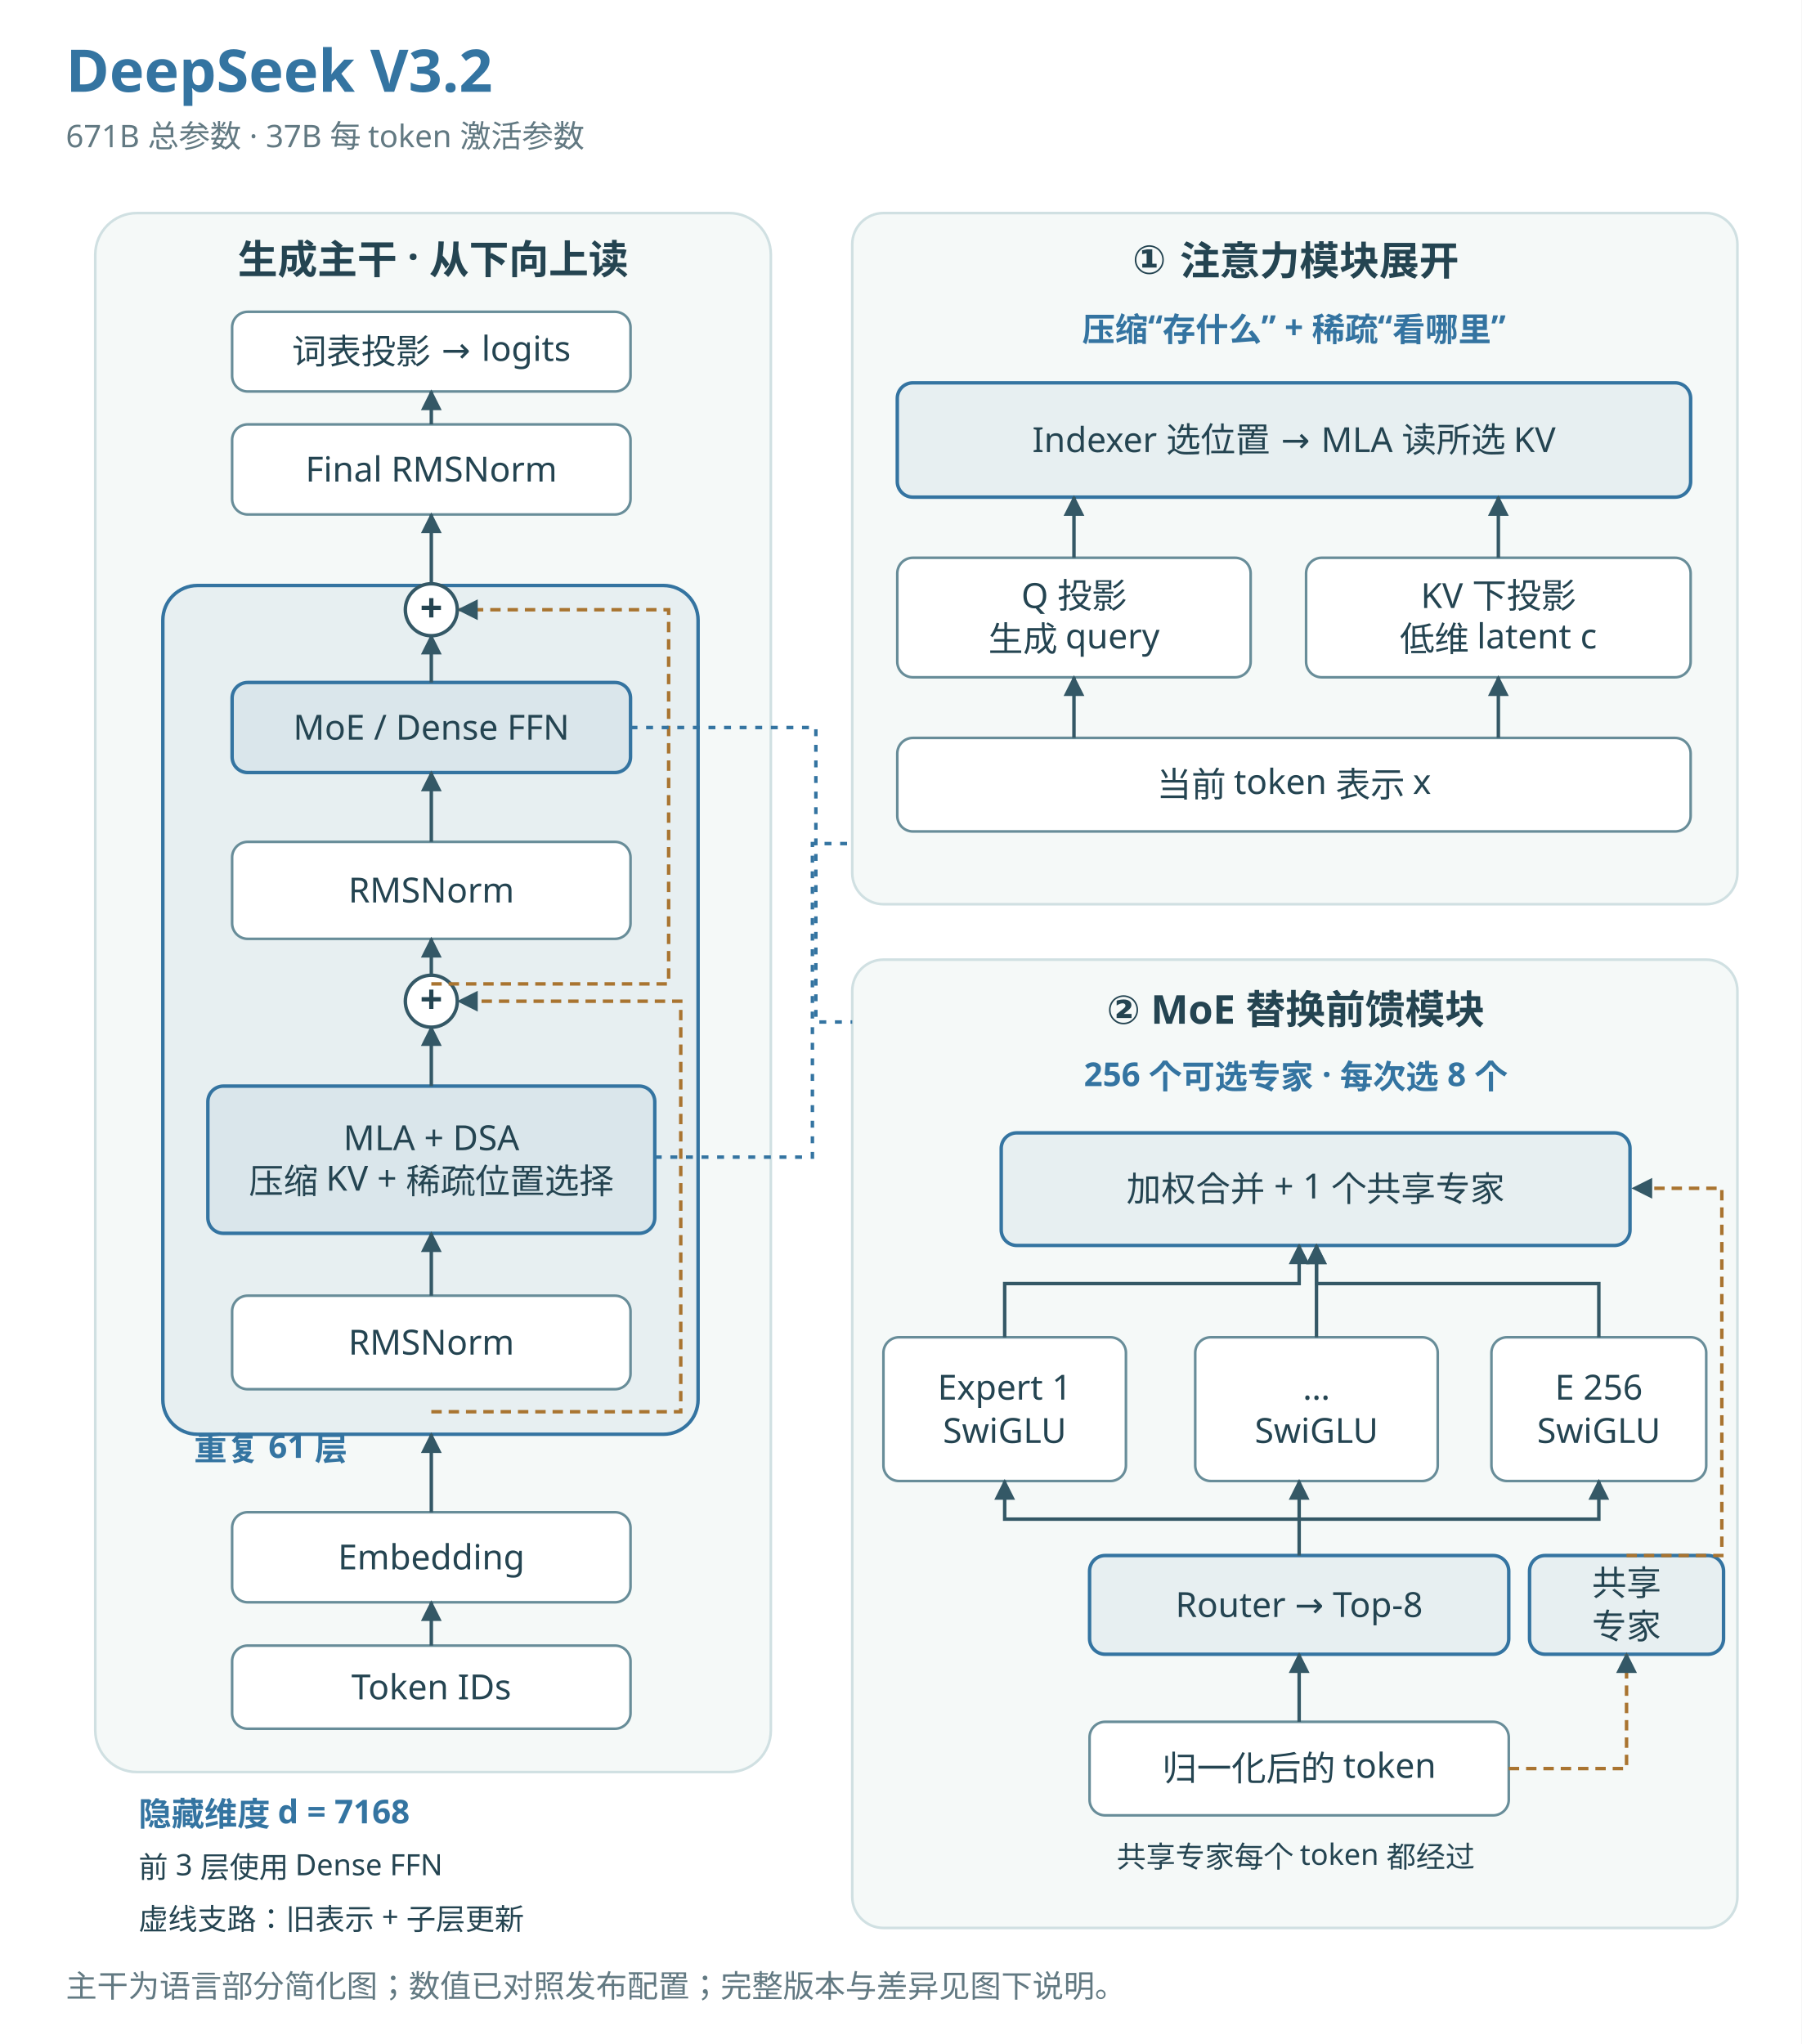
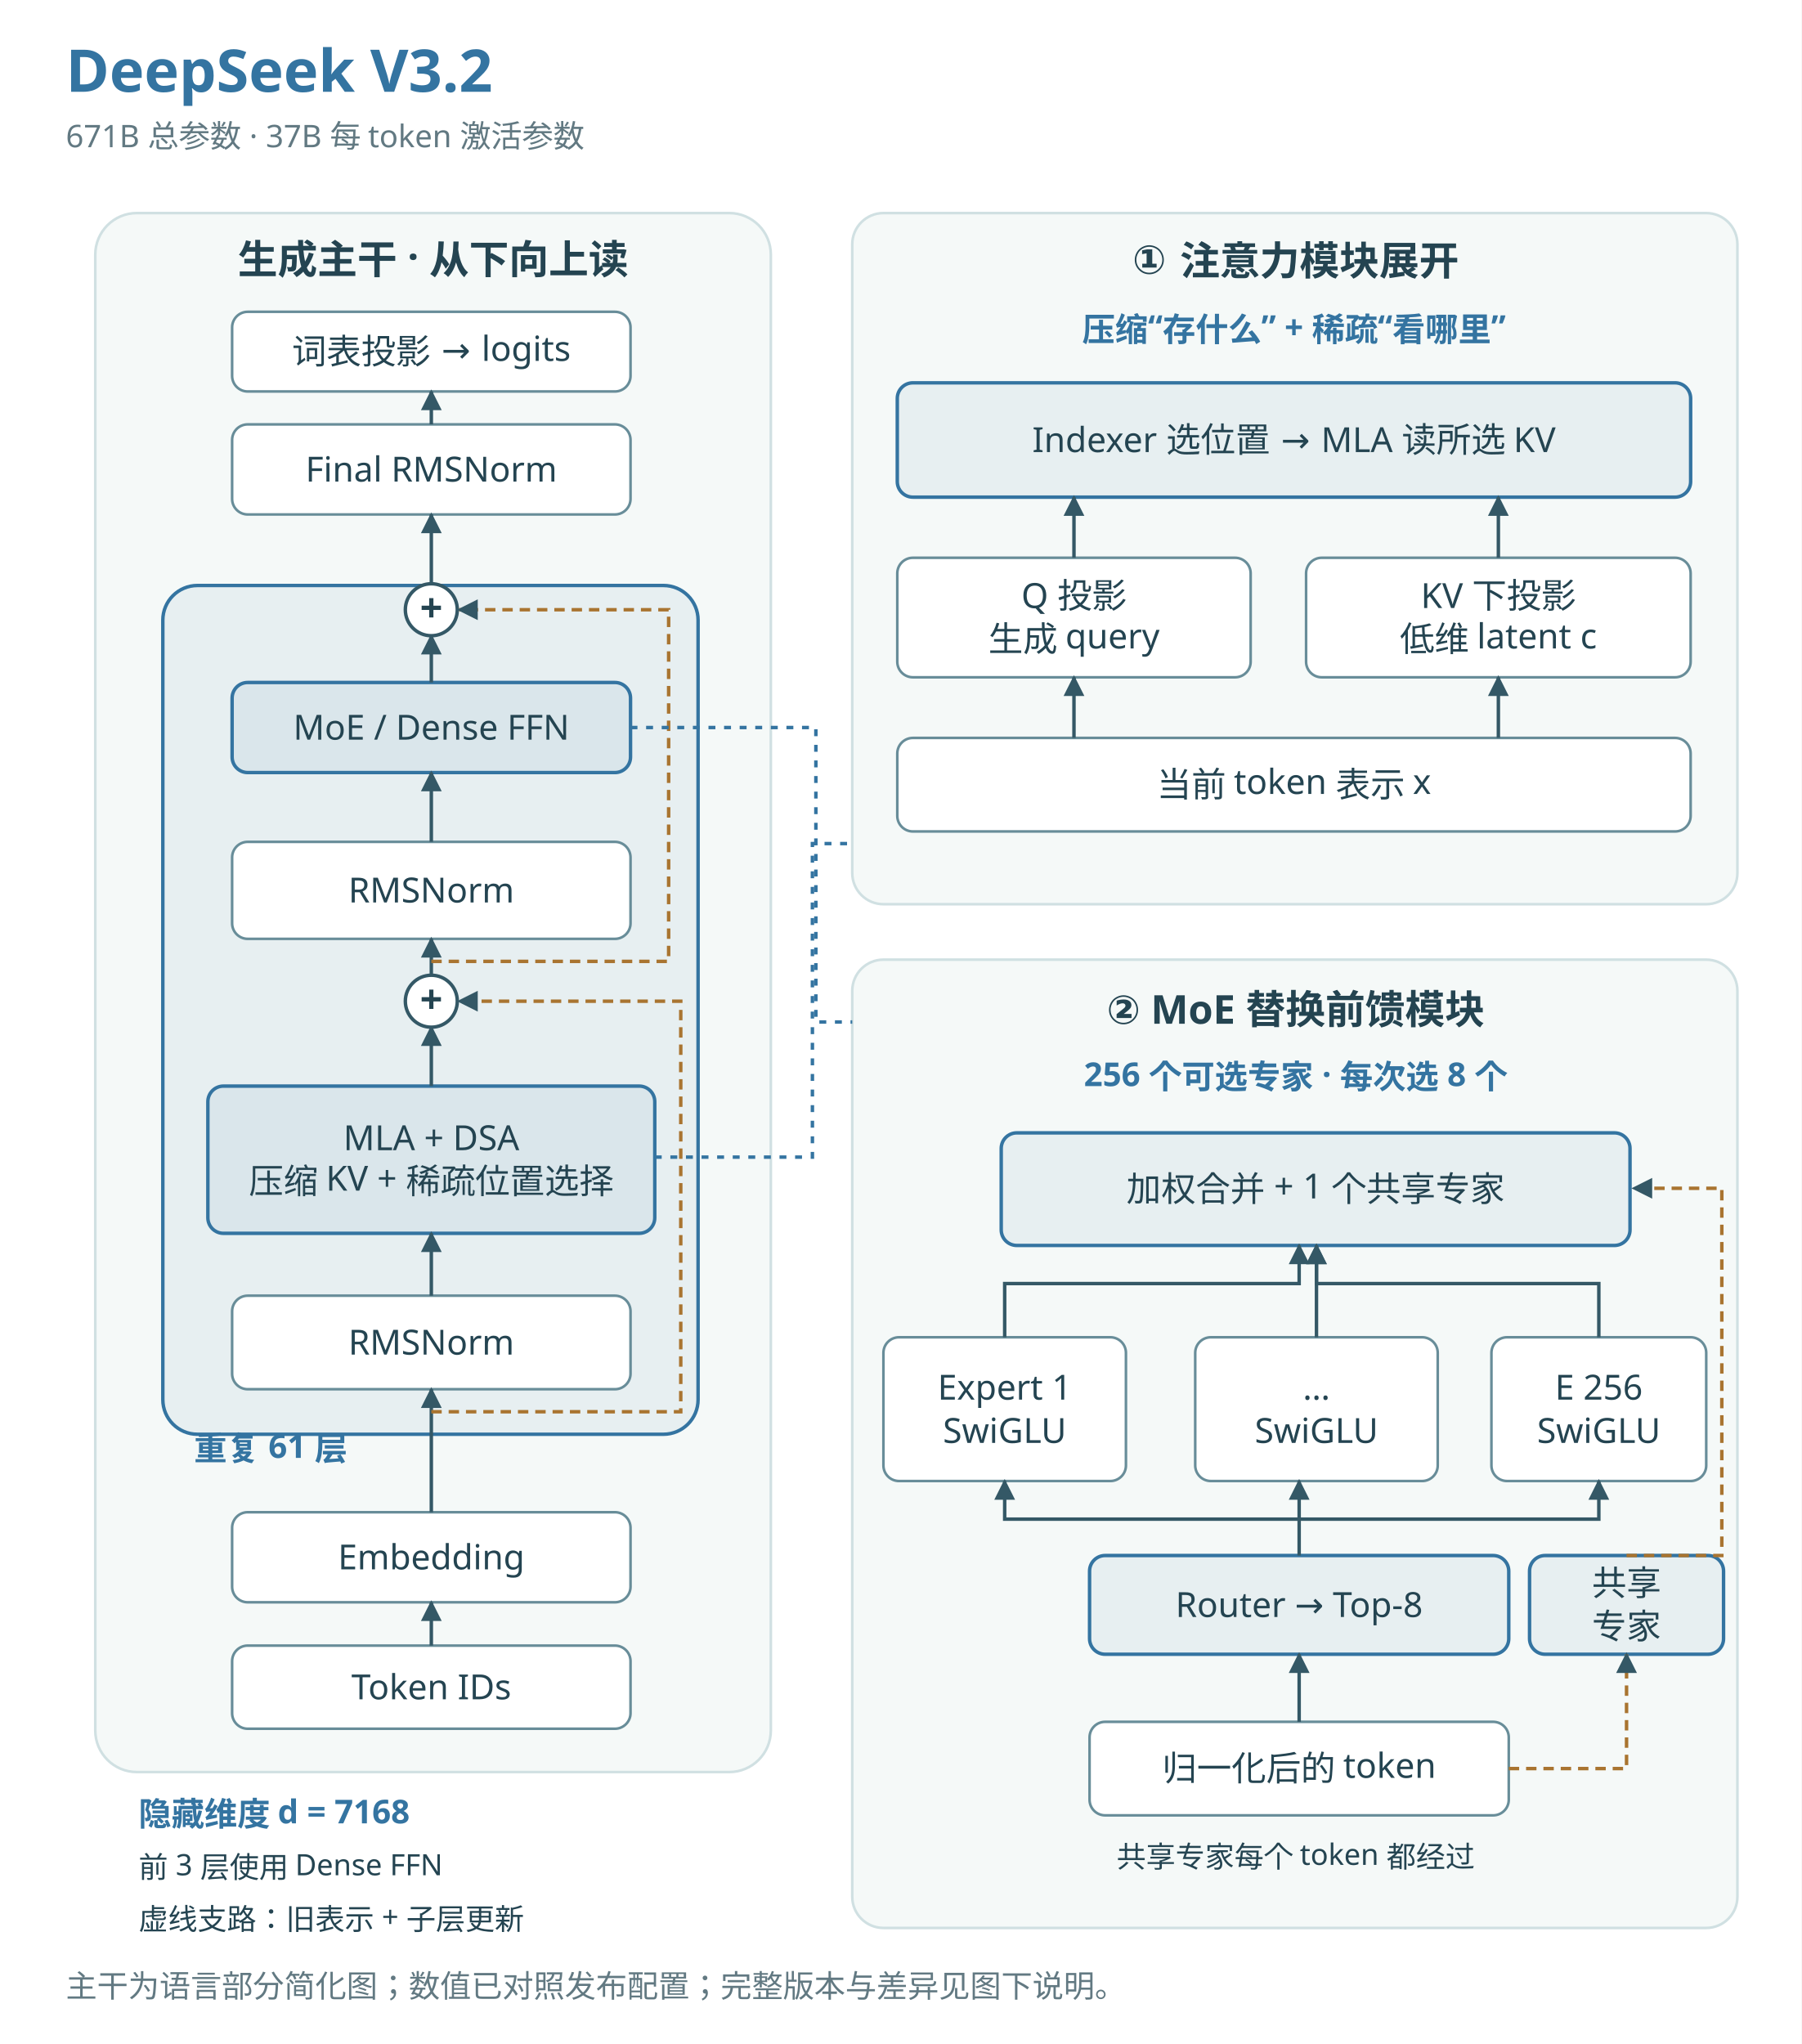
<svg xmlns="http://www.w3.org/2000/svg" width="1040" height="1180" viewBox="0 0 1040 1180" role="img" aria-labelledby="title desc">
  <defs>
    <marker id="arrow" viewBox="0 0 10 10" refX="9" refY="5" markerWidth="6" markerHeight="6" orient="auto-start-reverse">
      <path d="M0 0L10 5L0 10Z" fill="#345866" />
    </marker>
  </defs>
  <style>text{font-family:'Avenir Next','PingFang SC','Microsoft YaHei',sans-serif;fill:#244451}.label{font-size:20px}.title{font-size:34px;font-weight:700;fill:#3474a1}.subtitle{font-size:18px;fill:#627982}.heading{font-size:23px;font-weight:650}.small{font-size:17px}.note{font-size:19px;fill:#3474a1;font-weight:600}.node{fill:white;stroke:#688d99;stroke-width:1.5}.accent{fill:#3474a112;stroke:#3474a1;stroke-width:2}.edge{fill:none;stroke:#345866;stroke-width:2}.skip{fill:none;stroke:#a97430;stroke-width:2;stroke-dasharray:6 4}.callout{fill:none;stroke:#3474a1;stroke-width:2;stroke-dasharray:4 5}.frame{fill:#f5f9f8;stroke:#d0e0e2;stroke-width:1.5}</style>
  <rect width="1040" height="1180" fill="#fff" />
  <text x="38" y="53" class="title" text-anchor="start">DeepSeek V3.2</text>
  <text x="38" y="85" class="subtitle" text-anchor="start">671B 总参数 · 37B 每 token 激活参数</text>
  <rect x="55" y="123" width="390" height="900" rx="24" class="frame" />
  <text x="250" y="158" class="heading" text-anchor="middle">生成主干 · 从下向上读</text>
  <rect x="94" y="338" width="309" height="490" rx="20" class="accent" />
  <rect x="134" y="950" width="230" height="48" rx="9" class="node" />
  <text x="249" y="981" class="label" text-anchor="middle">Token IDs</text>
  <rect x="134" y="873" width="230" height="52" rx="9" class="node" />
  <text x="249" y="906" class="label" text-anchor="middle">Embedding</text>
  <rect x="134" y="748" width="230" height="54" rx="9" class="node" />
  <text x="249" y="782" class="label" text-anchor="middle">RMSNorm</text>
  <rect x="120" y="627" width="258" height="85" rx="9" class="accent" />
  <text x="249" y="664" class="label" text-anchor="middle">MLA + DSA</text>
  <text x="249" y="689" class="label" text-anchor="middle">压缩 KV + 稀疏位置选择</text>
  <rect x="134" y="486" width="230" height="56" rx="9" class="node" />
  <text x="249" y="521" class="label" text-anchor="middle">RMSNorm</text>
  <rect x="134" y="394" width="230" height="52" rx="9" class="accent" />
  <text x="249" y="427" class="label" text-anchor="middle">MoE / Dense FFN</text>
  <rect x="134" y="245" width="230" height="52" rx="9" class="node" />
  <text x="249" y="278" class="label" text-anchor="middle">Final RMSNorm</text>
  <rect x="134" y="180" width="230" height="46" rx="9" class="node" />
  <text x="249" y="210" class="label" text-anchor="middle">词表投影 → logits</text>
  <path d="M249 950V925" class="edge" marker-end="url(#arrow)" />
-   <path d="M249 873V828" class="edge" marker-end="url(#arrow)" />
+   <path d="M249 873V802" class="edge" marker-end="url(#arrow)" />
  <path d="M249 748V712" class="edge" marker-end="url(#arrow)" />
  <path d="M249 627V593" class="edge" marker-end="url(#arrow)" />
  <path d="M249 563V542" class="edge" marker-end="url(#arrow)" />
  <path d="M249 486V446" class="edge" marker-end="url(#arrow)" />
  <path d="M249 394V367" class="edge" marker-end="url(#arrow)" />
  <path d="M249 337V297" class="edge" marker-end="url(#arrow)" />
  <path d="M249 245V226" class="edge" marker-end="url(#arrow)" />
  <circle cx="249" cy="578" r="15" fill="white" stroke="#345866" stroke-width="2" />
  <text x="249" y="585" class="heading" text-anchor="middle">+</text>
  <circle cx="249" cy="352" r="15" fill="white" stroke="#345866" stroke-width="2" />
  <text x="249" y="359" class="heading" text-anchor="middle">+</text>
  <path d="M249 815H393V578H265" class="skip" marker-end="url(#arrow)" />
-   <path d="M249 568H386V352H265" class="skip" marker-end="url(#arrow)" />
+   <path d="M249 555H386V352H265" class="skip" marker-end="url(#arrow)" />
  <text x="112" y="843" class="note" text-anchor="start">重复 61 层</text>
  <text x="80" y="1054" class="note" text-anchor="start">隐藏维度 d = 7168</text>
  <text x="80" y="1084" class="small" text-anchor="start">前 3 层使用 Dense FFN</text>
  <text x="80" y="1114" class="small" text-anchor="start">虚线支路：旧表示 + 子层更新</text>
  <rect x="492" y="123" width="511" height="399" rx="18" class="frame" />
  <text x="748" y="158" class="heading" text-anchor="middle">① 注意力模块展开</text>
  <rect x="518" y="426" width="458" height="54" rx="9" class="node" />
  <text x="747" y="460" class="label" text-anchor="middle">当前 token 表示 x</text>
  <rect x="518" y="322" width="204" height="69" rx="9" class="node" />
  <text x="620" y="351" class="label" text-anchor="middle">Q 投影</text>
  <text x="620" y="376" class="label" text-anchor="middle">生成 query</text>
  <rect x="754" y="322" width="222" height="69" rx="9" class="node" />
  <text x="865" y="351" class="label" text-anchor="middle">KV 下投影</text>
  <text x="865" y="376" class="label" text-anchor="middle">低维 latent c</text>
  <path d="M620 426V391" class="edge" marker-end="url(#arrow)" />
  <path d="M865 426V391" class="edge" marker-end="url(#arrow)" />
  <rect x="518" y="221" width="458" height="66" rx="9" class="accent" />
  <text x="747" y="261" class="label" text-anchor="middle">Indexer 选位置 → MLA 读所选 KV</text>
  <path d="M620 322V287" class="edge" marker-end="url(#arrow)" />
  <path d="M865 322V287" class="edge" marker-end="url(#arrow)" />
  <text x="747" y="197" class="note" text-anchor="middle">压缩“存什么” + 稀疏“看哪里”</text>
  <path d="M378 668H469V487H492" class="callout" />
  <rect x="492" y="554" width="511" height="559" rx="18" class="frame" />
  <text x="748" y="591" class="heading" text-anchor="middle">② MoE 替换前馈模块</text>
  <rect x="629" y="994" width="242" height="54" rx="9" class="node" />
  <text x="750" y="1028" class="label" text-anchor="middle">归一化后的 token</text>
  <rect x="629" y="898" width="242" height="57" rx="9" class="accent" />
  <text x="750" y="933.5" class="label" text-anchor="middle">Router → Top-8</text>
  <path d="M750 994V955" class="edge" marker-end="url(#arrow)" />
  <rect x="510" y="772" width="140" height="83" rx="9" class="node" />
  <text x="580" y="808" class="label" text-anchor="middle">Expert 1</text>
  <text x="580" y="833" class="label" text-anchor="middle">SwiGLU</text>
  <rect x="690" y="772" width="140" height="83" rx="9" class="node" />
  <text x="760" y="808" class="label" text-anchor="middle">…</text>
  <text x="760" y="833" class="label" text-anchor="middle">SwiGLU</text>
  <rect x="861" y="772" width="124" height="83" rx="9" class="node" />
  <text x="923" y="808" class="label" text-anchor="middle">E 256</text>
  <text x="923" y="833" class="label" text-anchor="middle">SwiGLU</text>
  <path d="M750 898V877H580V855" class="edge" marker-end="url(#arrow)" />
  <path d="M750 877V855" class="edge" marker-end="url(#arrow)" />
  <path d="M750 877H923V855" class="edge" marker-end="url(#arrow)" />
  <rect x="578" y="654" width="363" height="65" rx="9" class="accent" />
  <text x="759.5" y="693.5" class="label" text-anchor="middle">加权合并 + 1 个共享专家</text>
  <path d="M580 772V741H750V719" class="edge" marker-end="url(#arrow)" />
  <path d="M760 772V719" class="edge" marker-end="url(#arrow)" />
  <path d="M923 772V741H760V719" class="edge" marker-end="url(#arrow)" />
  <text x="748" y="627" class="note" text-anchor="middle">256 个可选专家 · 每次选 8 个</text>
  <rect x="883" y="898" width="112" height="57" rx="9" class="accent" />
  <text x="939" y="921" class="label" text-anchor="middle">共享</text>
  <text x="939" y="946" class="label" text-anchor="middle">专家</text>
  <path d="M871 1021H939V955" class="skip" marker-end="url(#arrow)" />
  <path d="M939 898H994V686H943" class="skip" marker-end="url(#arrow)" />
  <text x="748" y="1078" class="small" text-anchor="middle">共享专家每个 token 都经过</text>
  <path d="M364 420H471V590H492" class="callout" />
  <text x="38" y="1153" class="subtitle" text-anchor="start">主干为语言部分简化图；数值已对照发布配置；完整版本与差异见图下说明。</text>
</svg>
